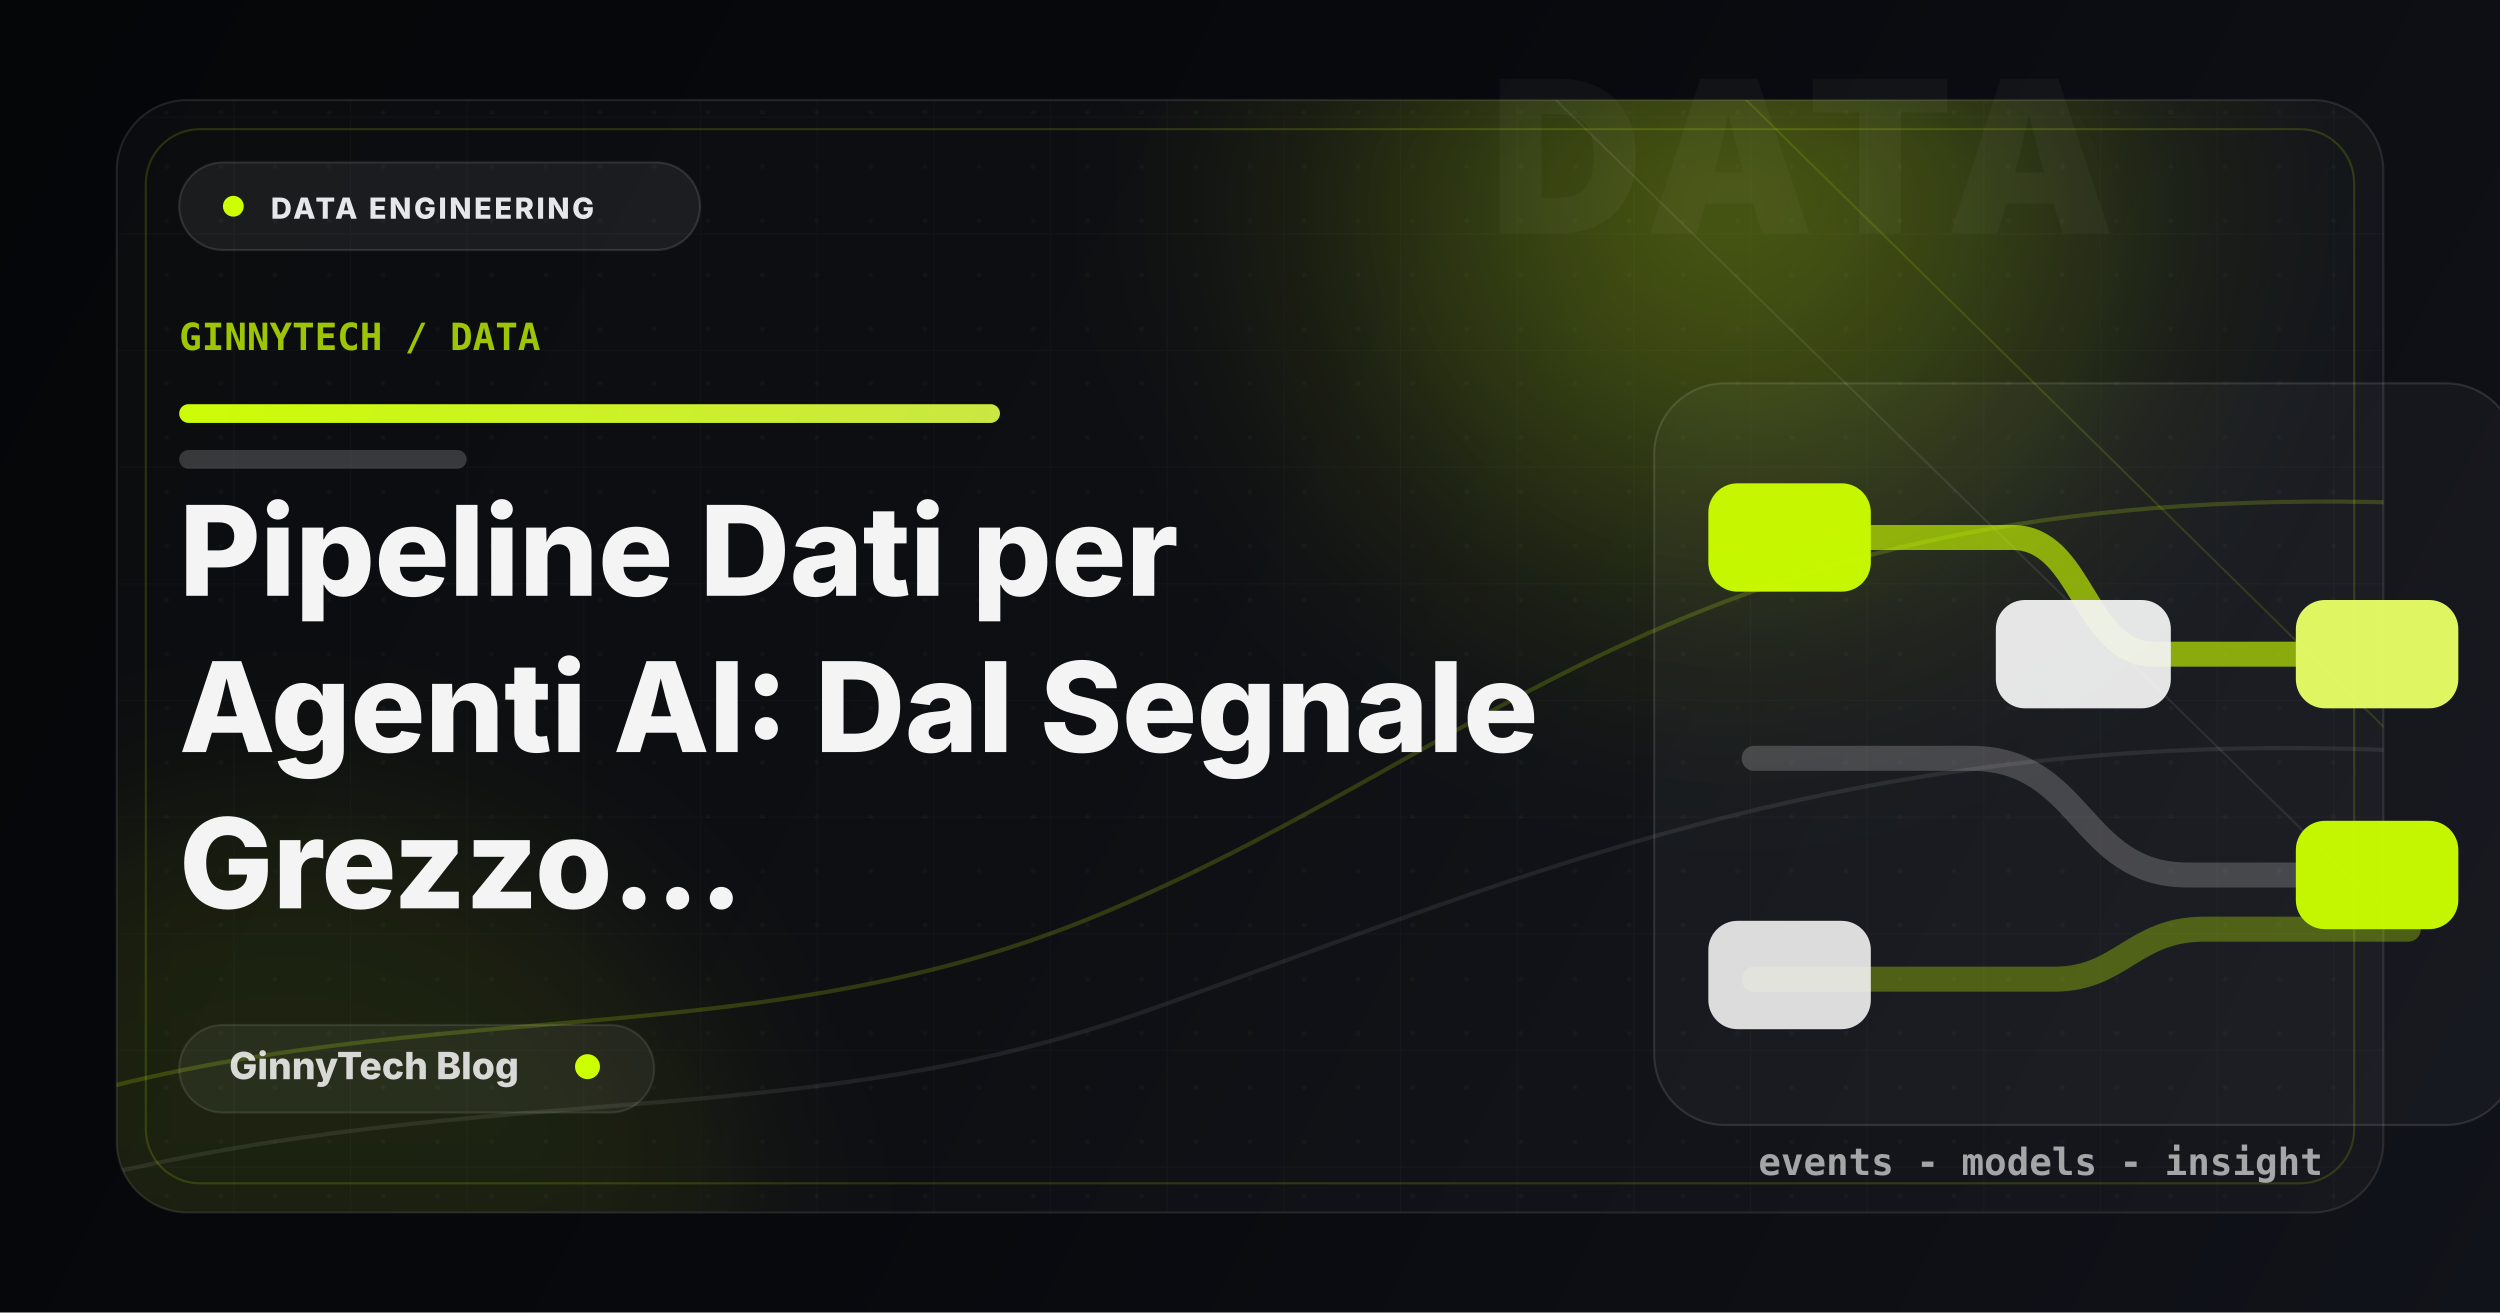
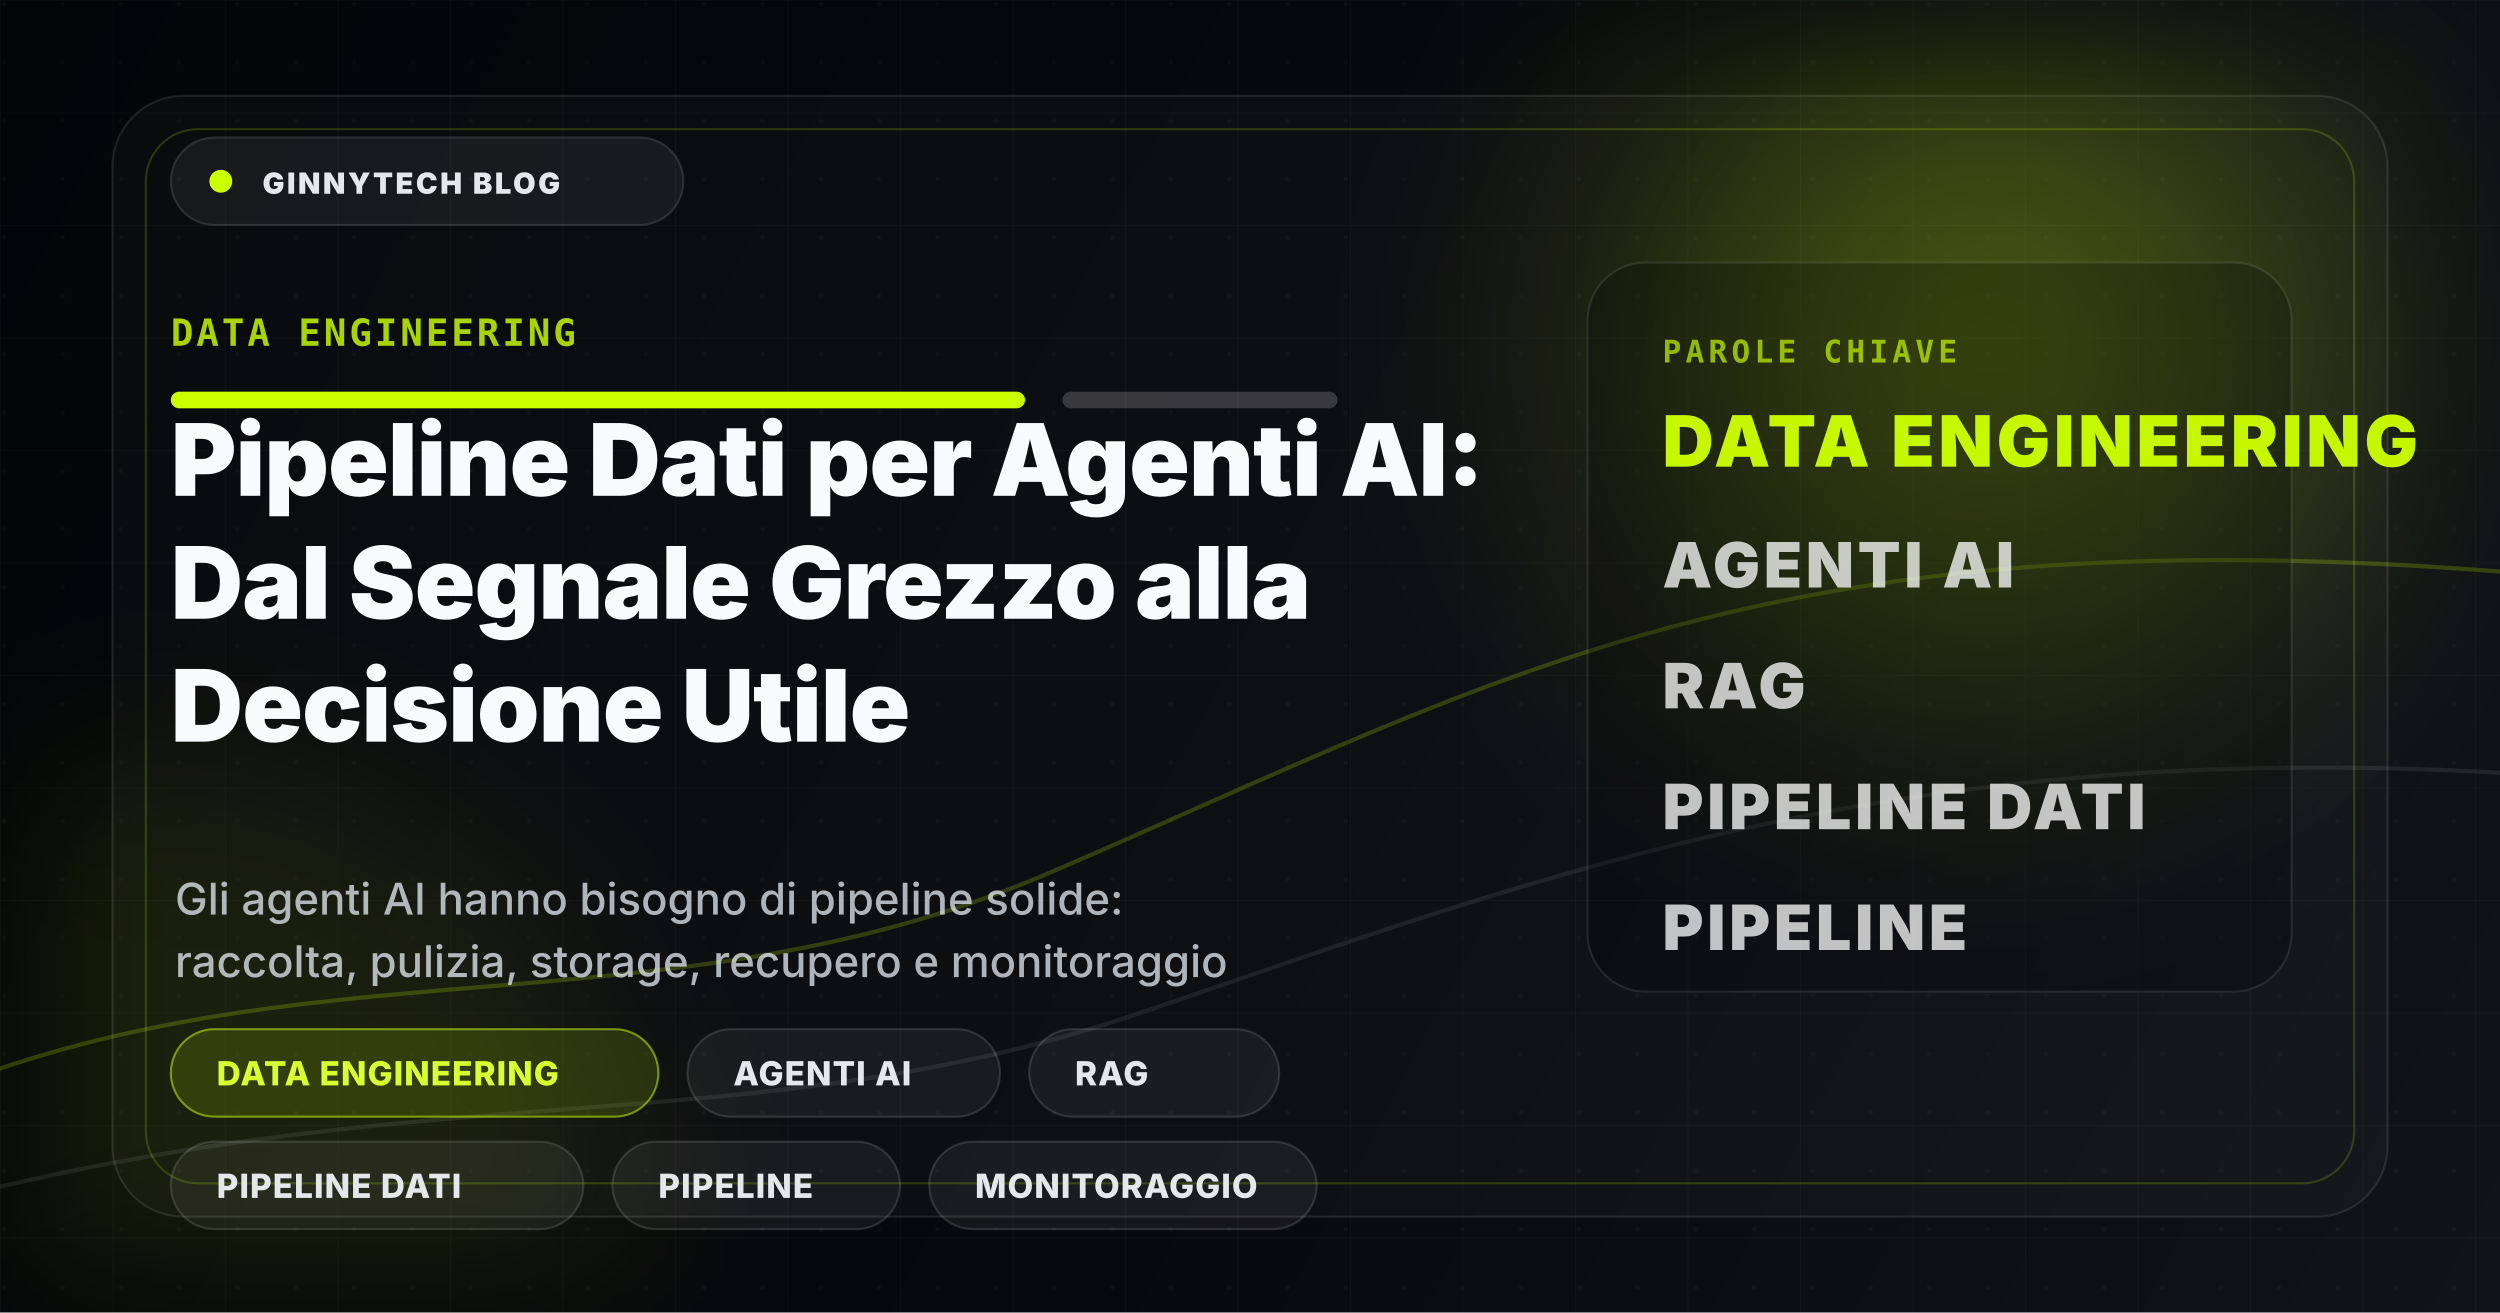
- <svg xmlns="http://www.w3.org/2000/svg" width="1200" height="630" viewBox="0 0 1200 630" fill="none">
+ <svg xmlns="http://www.w3.org/2000/svg" width="1200" height="630" viewBox="0 0 1200 630" fill="none" role="img" aria-label="Copertina articolo GinnyTech: Pipeline Dati per Agenti AI: Dal Segnale Grezzo alla Decisione Utile">
  <defs>
    <linearGradient id="bg" x1="0" y1="0" x2="1200" y2="630" gradientUnits="userSpaceOnUse">
-       <stop offset="0" stop-color="#050608" />
-       <stop offset="0.46" stop-color="#08090d" />
-       <stop offset="1" stop-color="#11131a" />
+       <stop offset="0" stop-color="#030406" />
+       <stop offset="0.55" stop-color="#08090d" />
+       <stop offset="1" stop-color="#10131a" />
    </linearGradient>
-     <linearGradient id="lime" x1="96" y1="100" x2="1060" y2="548" gradientUnits="userSpaceOnUse">
-       <stop offset="0" stop-color="#ccff00" stop-opacity="1" />
-       <stop offset="0.52" stop-color="#e7ff65" stop-opacity="0.86" />
-       <stop offset="1" stop-color="#b3e600" stop-opacity="0.9" />
-     </linearGradient>
-     <radialGradient id="glow" cx="50%" cy="50%" r="50%">
-       <stop offset="0" stop-color="#ccff00" stop-opacity="0.35" />
+     <radialGradient id="limeGlow" cx="50%" cy="50%" r="50%">
+       <stop offset="0" stop-color="#ccff00" stop-opacity="0.34" />
      <stop offset="1" stop-color="#ccff00" stop-opacity="0" />
    </radialGradient>
-     <filter id="softBlur" x="-40%" y="-40%" width="180%" height="180%">
+     <pattern id="grid" width="54" height="54" patternUnits="userSpaceOnUse">
+       <path d="M54 0H0V54" stroke="rgba(255,255,255,0.07)" stroke-width="1" />
+     </pattern>
+     <pattern id="dots" width="28" height="28" patternUnits="userSpaceOnUse">
+       <circle cx="2" cy="2" r="1.1" fill="rgba(255,255,255,0.13)" />
+     </pattern>
+     <filter id="blur" x="-50%" y="-50%" width="200%" height="200%">
      <feGaussianBlur stdDeviation="44" />
    </filter>
-     <pattern id="dots" width="26" height="26" patternUnits="userSpaceOnUse">
-       <circle cx="2" cy="2" r="1.15" fill="rgba(255,255,255,0.12)" />
-     </pattern>
-     <pattern id="grid" width="56" height="56" patternUnits="userSpaceOnUse">
-       <path d="M56 0H0V56" stroke="rgba(255,255,255,0.08)" stroke-width="1" />
-     </pattern>
-     <clipPath id="frameClip">
-       <rect x="56" y="48" width="1088" height="534" rx="34" />
-     </clipPath>
  </defs>
  <rect width="1200" height="630" fill="url(#bg)" />
-   <g clip-path="url(#frameClip)">
-     <rect x="0" y="0" width="1200" height="630" fill="url(#grid)" opacity="0.24" />
-     <rect x="0" y="0" width="1200" height="630" fill="url(#dots)" opacity="0.2" />
-     <circle cx="833" cy="94" r="260" fill="url(#glow)" filter="url(#softBlur)" />
-     <circle cx="138" cy="602" r="210" fill="#ccff00" fill-opacity="0.09" filter="url(#softBlur)" />
-     <path d="M-20 544C180 470 350 514 530 438C730 354 826 218 1208 244" stroke="rgba(204,255,0,0.18)" stroke-width="2" />
-     <path d="M-18 582C212 512 366 550 548 486C736 420 906 338 1210 364" stroke="rgba(255,255,255,0.08)" stroke-width="2" />
-     <path d="M616 -80L1166 458" stroke="rgba(255,255,255,0.08)" stroke-width="1" />
-     <path d="M708 -80L1190 394" stroke="rgba(204,255,0,0.13)" stroke-width="1" />
+   <rect width="1200" height="630" fill="url(#grid)" opacity="0.34" />
+   <rect width="1200" height="630" fill="url(#dots)" opacity="0.18" />
+   <circle cx="955" cy="166" r="258" fill="url(#limeGlow)" filter="url(#blur)" />
+   <circle cx="80" cy="590" r="220" fill="#ccff00" fill-opacity="0.08" filter="url(#blur)" />
+   <path d="M-20 520C160 452 326 496 506 418C724 324 852 244 1220 276" stroke="rgba(204,255,0,0.20)" stroke-width="2" />
+   <path d="M-18 574C214 516 366 548 548 486C742 420 914 352 1218 372" stroke="rgba(255,255,255,0.08)" stroke-width="2" />
+   <rect x="54" y="46" width="1092" height="538" rx="34" fill="rgba(255,255,255,0.024)" stroke="rgba(255,255,255,0.10)" />
+   <rect x="70" y="62" width="1060" height="506" rx="25" stroke="rgba(204,255,0,0.18)" />
+   <g transform="translate(82 94)">
+     <rect x="0" y="-28" width="246" height="42" rx="21" fill="rgba(255,255,255,0.06)" stroke="rgba(255,255,255,0.12)" />
+     <circle cx="24" cy="-7" r="5.5" fill="#ccff00" />
+     <text x="44" y="-1" font-family="Montserrat, Inter, Arial, sans-serif" font-size="14" font-weight="850" letter-spacing="1.2" fill="#e5e7eb">GINNYTECH BLOG</text>
  </g>
-   <rect x="56" y="48" width="1088" height="534" rx="34" fill="rgba(255,255,255,0.025)" stroke="rgba(255,255,255,0.10)" />
-   <rect x="70" y="62" width="1060" height="506" rx="26" stroke="rgba(204,255,0,0.16)" stroke-width="1" />
-   <rect x="86" y="78" width="250" height="42" rx="21" fill="rgba(255,255,255,0.065)" stroke="rgba(255,255,255,0.12)" />
-   <circle cx="112" cy="99" r="5" fill="#ccff00" />
-   <text x="130" y="105" font-family="Montserrat, Inter, Arial, sans-serif" font-size="14" font-weight="800" letter-spacing="1.2" fill="#e5e7eb">DATA ENGINEERING</text>
-   <text x="86" y="168" font-family="JetBrains Mono, Consolas, monospace" font-size="18" font-weight="700" fill="rgba(204,255,0,0.76)">GINNYTECH / DATA</text>
-   <rect x="86" y="194" width="394" height="9" rx="4.5" fill="url(#lime)" />
-   <rect x="86" y="216" width="138" height="9" rx="4.5" fill="rgba(255,255,255,0.18)" />
-   <text x="715" y="112" font-family="Montserrat, Inter, Arial, sans-serif" font-size="102" font-weight="900" letter-spacing="6" fill="rgba(255,255,255,0.035)">DATA</text>
-   <g transform="translate(768 150)" opacity="0.96">
-     <rect x="26" y="34" width="414" height="356" rx="34" fill="rgba(255,255,255,0.035)" stroke="rgba(255,255,255,0.12)" />
-     <path d="M74 108H198C232 108 232 164 266 164H388" stroke="rgba(204,255,0,0.65)" stroke-width="12" stroke-linecap="round" fill="none" />
-     <path d="M74 214H178C232 214 230 270 282 270H388" stroke="rgba(255,255,255,0.2)" stroke-width="12" stroke-linecap="round" fill="none" />
-     <path d="M74 320H218C250 320 256 296 290 296H388" stroke="rgba(204,255,0,0.32)" stroke-width="12" stroke-linecap="round" fill="none" />
-     <rect x="52" y="82" width="78" height="52" rx="14" fill="#ccff00" />
-     <rect x="190" y="138" width="84" height="52" rx="14" fill="rgba(255,255,255,0.92)" />
-     <rect x="334" y="138" width="78" height="52" rx="14" fill="#e7ff65" />
-     <rect x="52" y="292" width="78" height="52" rx="14" fill="rgba(255,255,255,0.88)" />
-     <rect x="334" y="244" width="78" height="52" rx="14" fill="#ccff00" />
-     <text x="76" y="414" font-family="JetBrains Mono, Consolas, monospace" font-size="18" font-weight="700" fill="rgba(255,255,255,0.64)">events - models - insight</text>
+   <text x="82" y="166" font-family="JetBrains Mono, Consolas, monospace" font-size="18" font-weight="800" letter-spacing="1.4" fill="rgba(204,255,0,0.82)">DATA ENGINEERING</text>
+   <rect x="82" y="188" width="410" height="8" rx="4" fill="#ccff00" />
+   <rect x="510" y="188" width="132" height="8" rx="4" fill="rgba(255,255,255,0.18)" />
+   <text x="82" y="238" font-family="Montserrat, Inter, Arial, sans-serif" font-size="48" font-weight="850" letter-spacing="-0.4" fill="#f8fafc">Pipeline Dati per Agenti AI:</text>
+   <text x="82" y="297" font-family="Montserrat, Inter, Arial, sans-serif" font-size="48" font-weight="850" letter-spacing="-0.4" fill="#f8fafc">Dal Segnale Grezzo alla</text>
+   <text x="82" y="356" font-family="Montserrat, Inter, Arial, sans-serif" font-size="48" font-weight="850" letter-spacing="-0.4" fill="#f8fafc">Decisione Utile</text>
+   <text x="84" y="439" font-family="Inter, Arial, sans-serif" font-size="21" font-weight="500" fill="rgba(226,232,240,0.76)">Gli agenti AI hanno bisogno di pipeline solide:</text>
+   <text x="84" y="469" font-family="Inter, Arial, sans-serif" font-size="21" font-weight="500" fill="rgba(226,232,240,0.76)">raccolta, pulizia, storage, recupero e monitoraggio</text>
+   <g opacity="0.96">
+     <rect x="762" y="126" width="338" height="350" rx="28" fill="rgba(0,0,0,0.24)" stroke="rgba(255,255,255,0.10)" />
+     <text x="798" y="174" font-family="JetBrains Mono, Consolas, monospace" font-size="15" font-weight="800" letter-spacing="2" fill="rgba(204,255,0,0.70)">PAROLE CHIAVE</text>
+     <text x="798" y="224" font-family="Montserrat, Inter, Arial, sans-serif" font-size="34" font-weight="900" letter-spacing="1.8" fill="#ccff00">DATA ENGINEERING</text>
+     <text x="798" y="282" font-family="Montserrat, Inter, Arial, sans-serif" font-size="30" font-weight="900" letter-spacing="1.8" fill="rgba(255,255,255,0.78)">AGENTI AI</text>
+     <text x="798" y="340" font-family="Montserrat, Inter, Arial, sans-serif" font-size="30" font-weight="900" letter-spacing="1.8" fill="rgba(255,255,255,0.78)">RAG</text>
+     <text x="798" y="398" font-family="Montserrat, Inter, Arial, sans-serif" font-size="30" font-weight="900" letter-spacing="1.8" fill="rgba(255,255,255,0.78)">PIPELINE DATI</text>
+     <text x="798" y="456" font-family="Montserrat, Inter, Arial, sans-serif" font-size="30" font-weight="900" letter-spacing="1.8" fill="rgba(255,255,255,0.78)">PIPELINE</text>
  </g>
-   <text x="86" y="286" font-family="Montserrat, Inter, Arial, sans-serif" font-size="60" font-weight="800" letter-spacing="-0.2" fill="#f4f4f5">Pipeline Dati per</text>
-   <text x="86" y="361" font-family="Montserrat, Inter, Arial, sans-serif" font-size="60" font-weight="800" letter-spacing="-0.2" fill="#f4f4f5">Agenti AI: Dal Segnale</text>
-   <text x="86" y="436" font-family="Montserrat, Inter, Arial, sans-serif" font-size="60" font-weight="800" letter-spacing="-0.2" fill="#f4f4f5">Grezzo...</text>
-   <g transform="translate(86 520)">
-     <rect x="0" y="-28" width="228" height="42" rx="21" fill="rgba(255,255,255,0.055)" stroke="rgba(255,255,255,0.10)" />
-     <text x="24" y="-2" font-family="Montserrat, Inter, Arial, sans-serif" font-size="18" font-weight="800" fill="rgba(255,255,255,0.82)">GinnyTech Blog</text>
-     <circle cx="196" cy="-8" r="6" fill="#ccff00" />
+   <g transform="translate(82 526)">
+     <rect x="0" y="-32" width="234" height="42" rx="21" fill="rgba(204,255,0,0.14)" stroke="rgba(204,255,0,0.52)" />
+     <text x="22" y="-5" font-family="Montserrat, Inter, Arial, sans-serif" font-size="16" font-weight="800" letter-spacing="0.5" fill="#d9ff33">DATA ENGINEERING</text>
+   </g>
+   <g transform="translate(330 526)">
+     <rect x="0" y="-32" width="150" height="42" rx="21" fill="rgba(255,255,255,0.055)" stroke="rgba(255,255,255,0.13)" />
+     <text x="22" y="-5" font-family="Montserrat, Inter, Arial, sans-serif" font-size="16" font-weight="800" letter-spacing="0.5" fill="#e5e7eb">AGENTI AI</text>
+   </g>
+   <g transform="translate(494 526)">
+     <rect x="0" y="-32" width="120" height="42" rx="21" fill="rgba(255,255,255,0.055)" stroke="rgba(255,255,255,0.13)" />
+     <text x="22" y="-5" font-family="Montserrat, Inter, Arial, sans-serif" font-size="16" font-weight="800" letter-spacing="0.5" fill="#e5e7eb">RAG</text>
+   </g>
+   <g transform="translate(82 580)">
+     <rect x="0" y="-32" width="198" height="42" rx="21" fill="rgba(255,255,255,0.055)" stroke="rgba(255,255,255,0.13)" />
+     <text x="22" y="-5" font-family="Montserrat, Inter, Arial, sans-serif" font-size="16" font-weight="800" letter-spacing="0.5" fill="#e5e7eb">PIPELINE DATI</text>
+   </g>
+   <g transform="translate(294 580)">
+     <rect x="0" y="-32" width="138" height="42" rx="21" fill="rgba(255,255,255,0.055)" stroke="rgba(255,255,255,0.13)" />
+     <text x="22" y="-5" font-family="Montserrat, Inter, Arial, sans-serif" font-size="16" font-weight="800" letter-spacing="0.5" fill="#e5e7eb">PIPELINE</text>
+   </g>
+   <g transform="translate(446 580)">
+     <rect x="0" y="-32" width="186" height="42" rx="21" fill="rgba(255,255,255,0.055)" stroke="rgba(255,255,255,0.13)" />
+     <text x="22" y="-5" font-family="Montserrat, Inter, Arial, sans-serif" font-size="16" font-weight="800" letter-spacing="0.5" fill="#e5e7eb">MONITORAGGIO</text>
  </g>
</svg>
